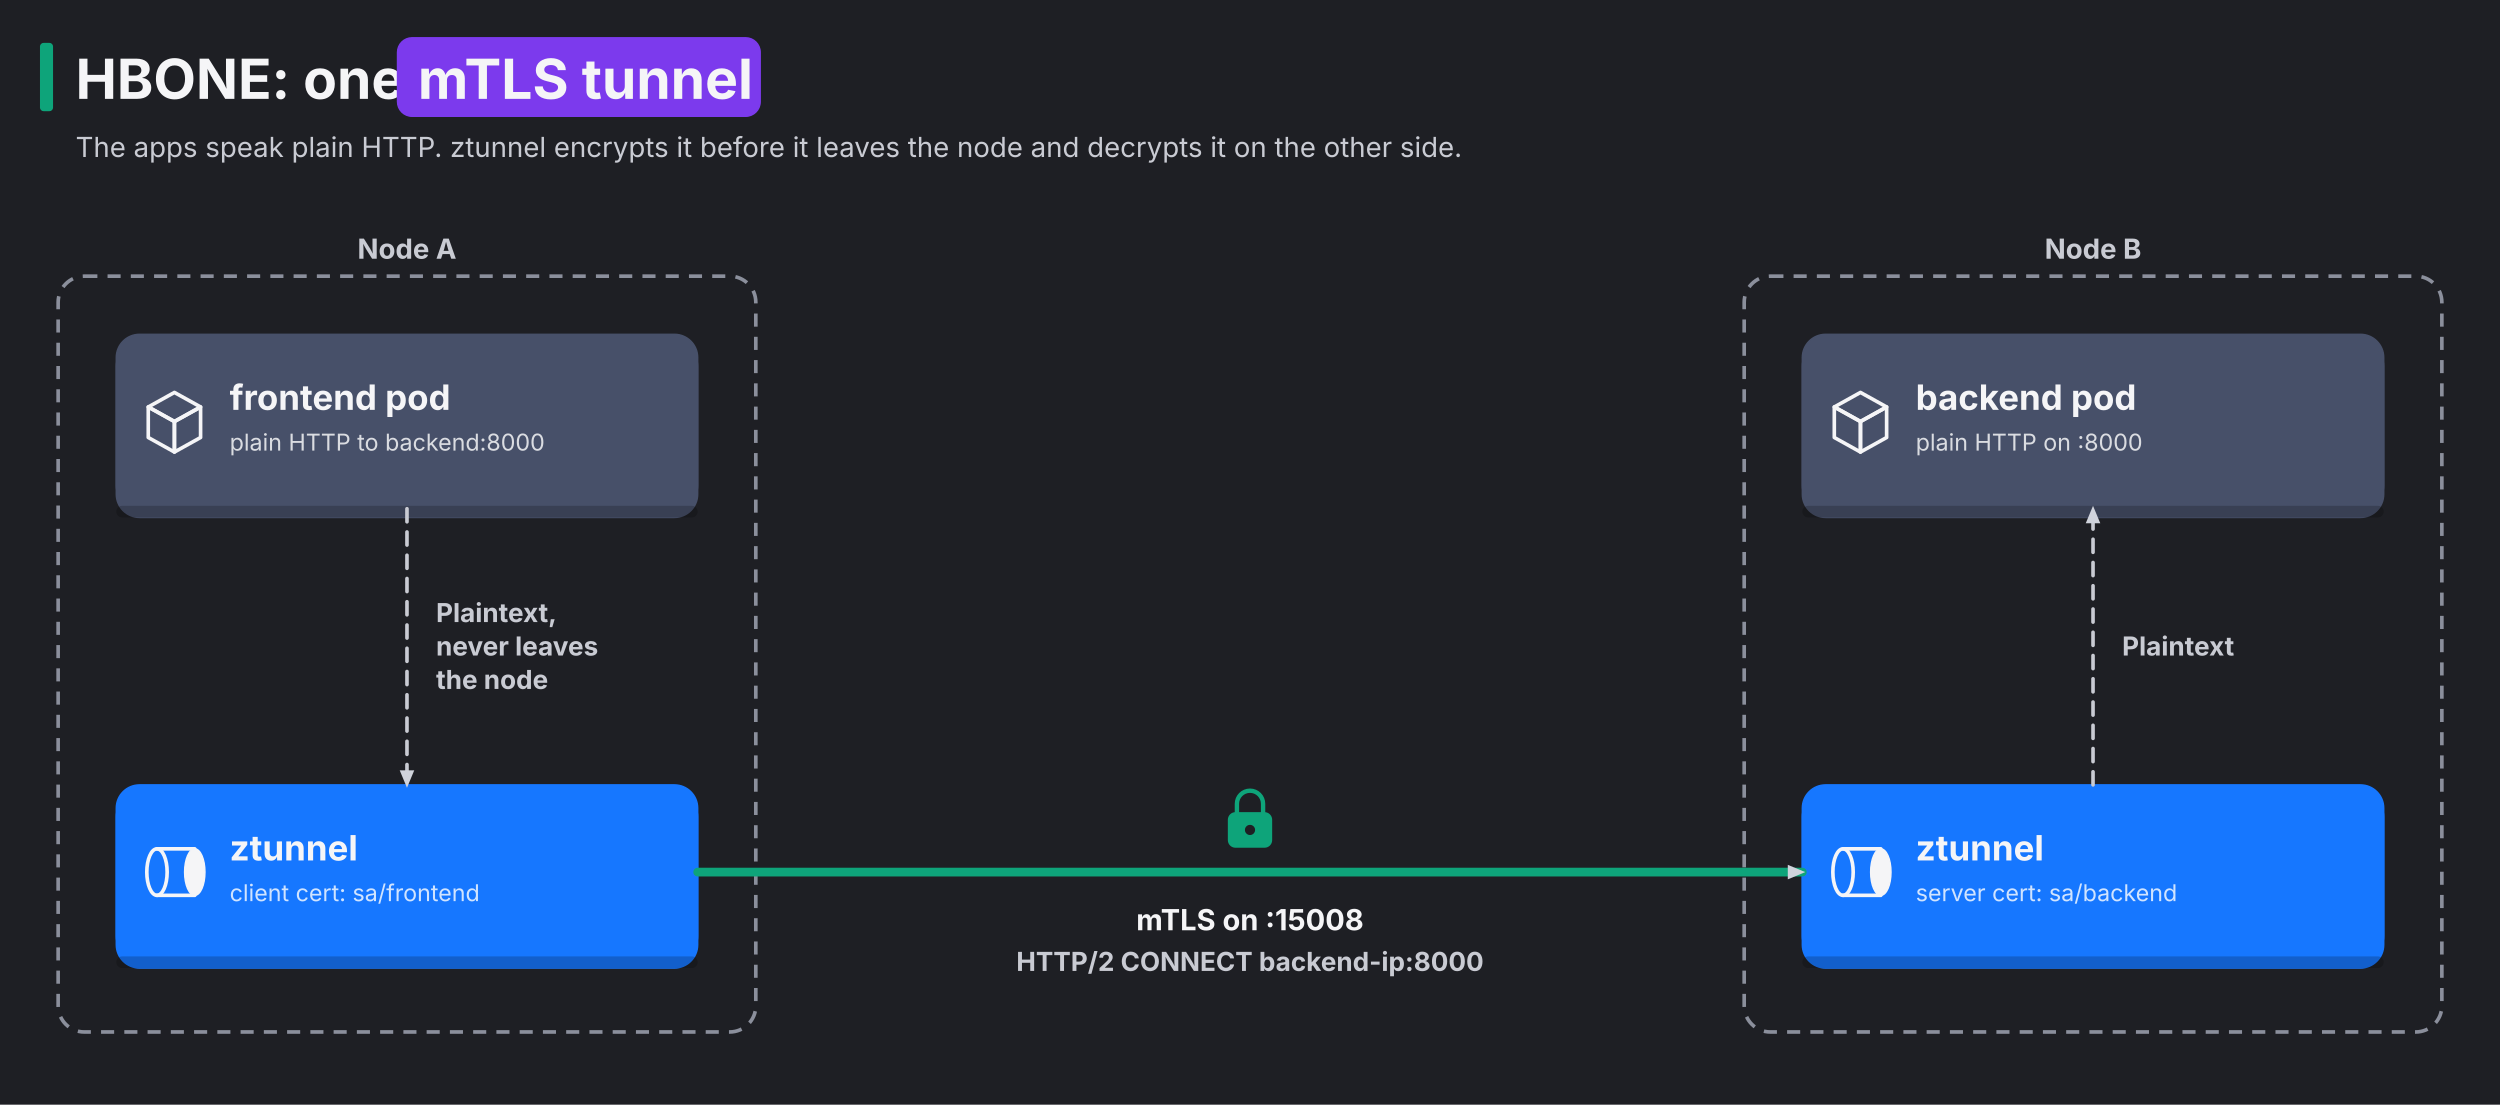
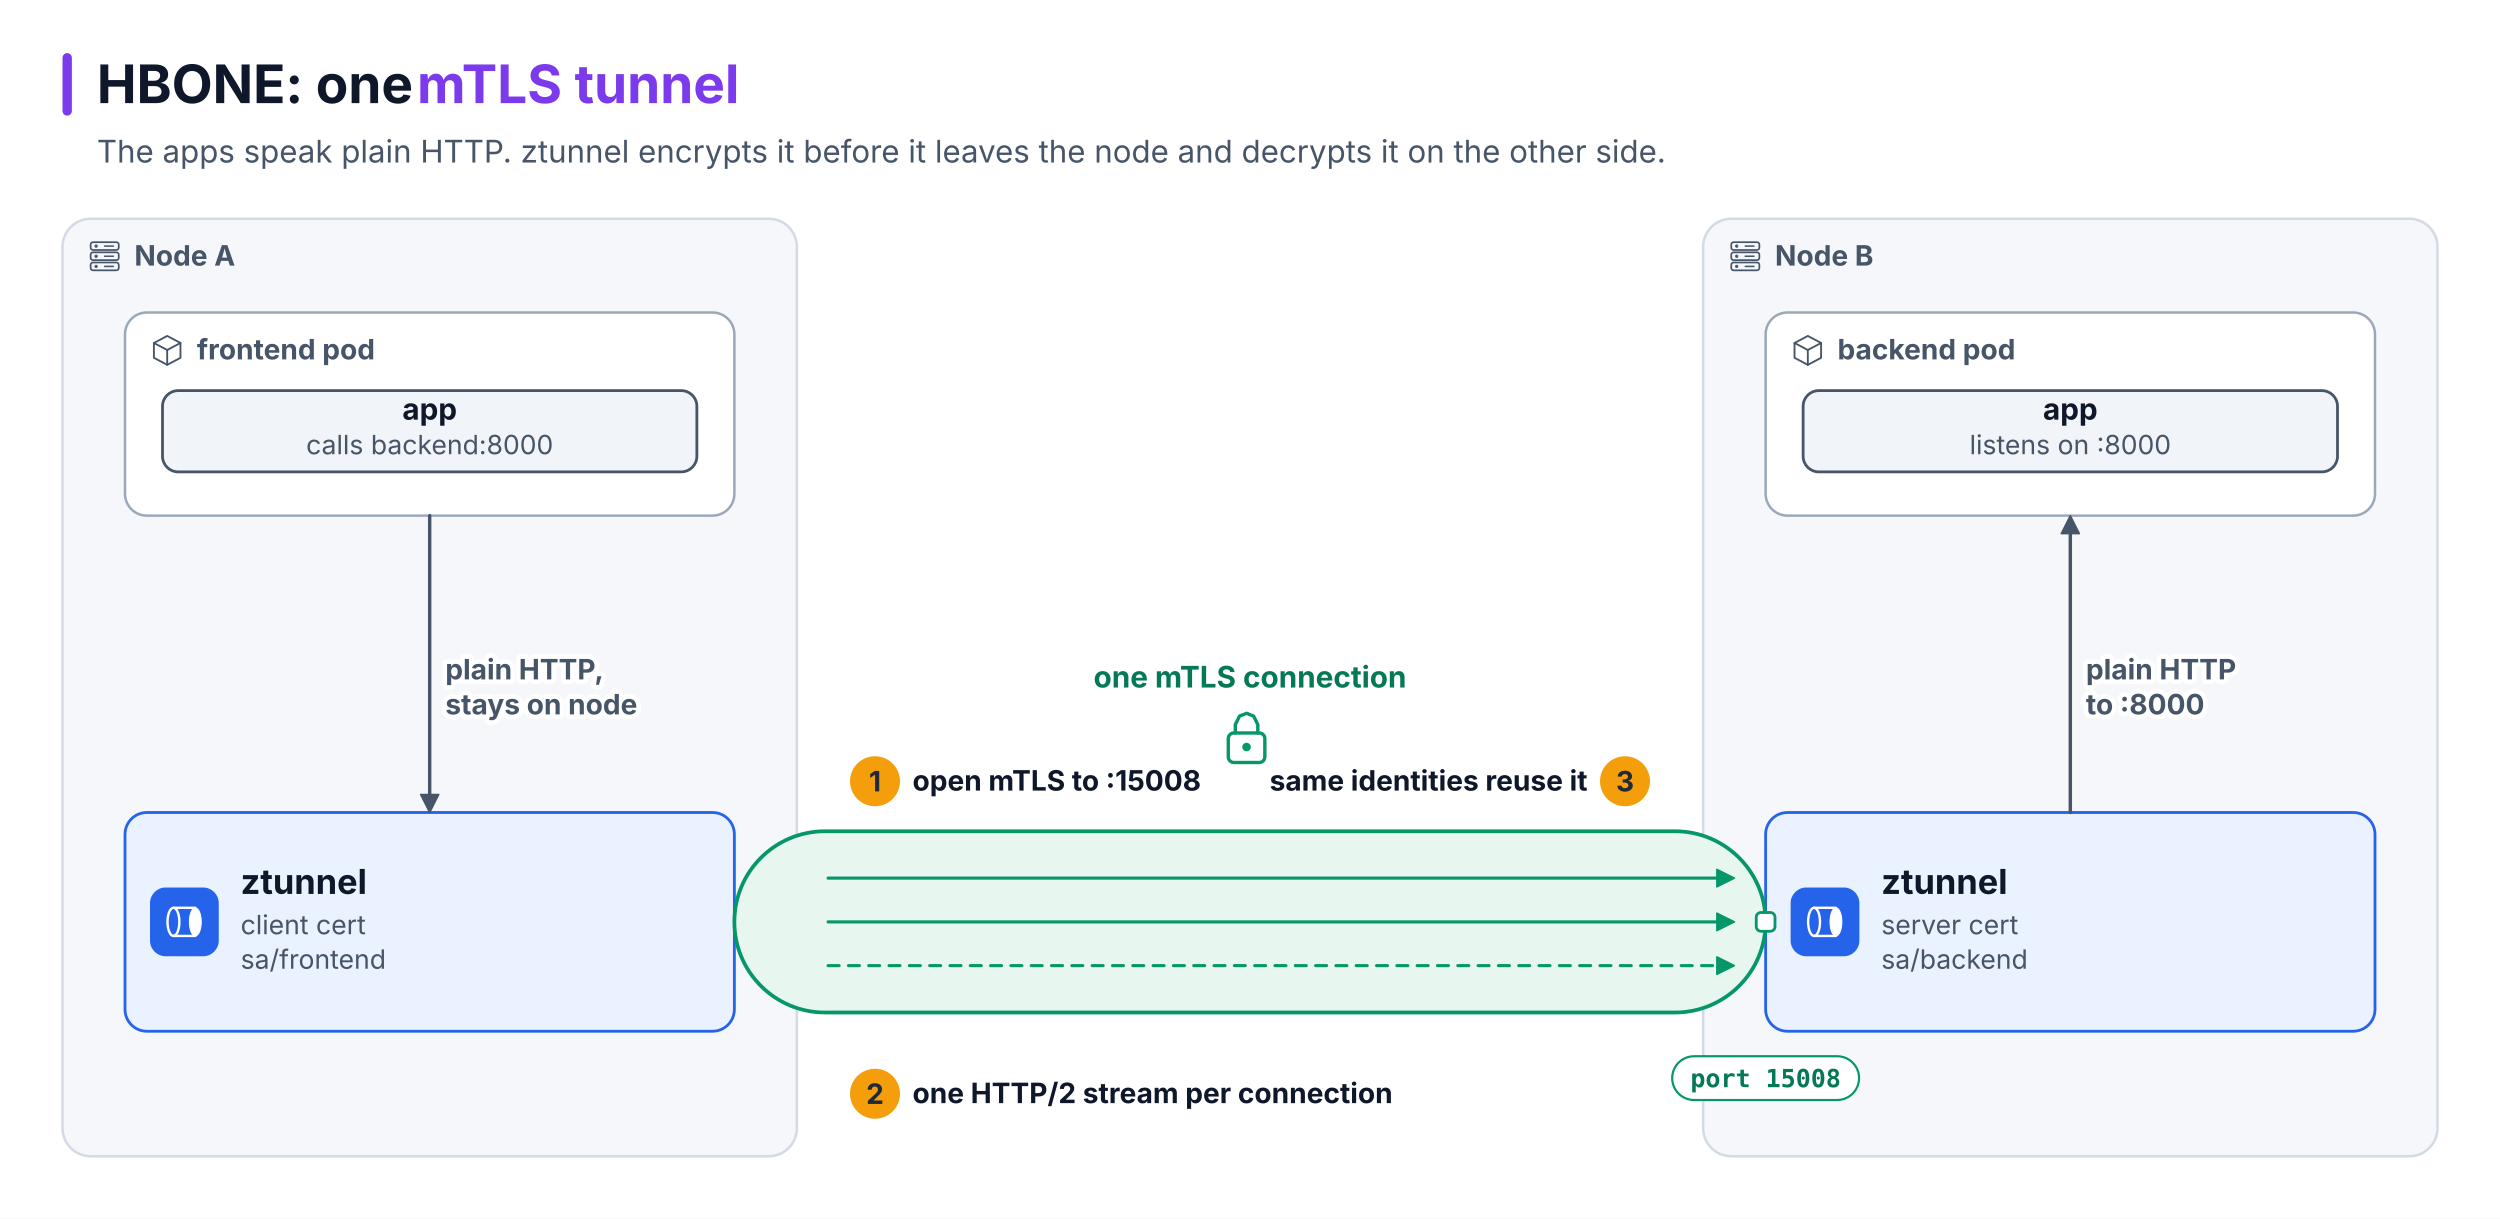
- <svg xmlns="http://www.w3.org/2000/svg" width="1720" height="760" viewBox="0 0 1720 760" font-family="Inter, -apple-system, 'Segoe UI', Helvetica, Arial, sans-serif">
-   <rect width="1720" height="760" fill="#1e1f24" />
-   <defs>
-     <marker id="h" markerWidth="12" markerHeight="10" refX="10" refY="5" orient="auto" markerUnits="userSpaceOnUse">
-       <path d="M0,0 L12,5 L0,10 z" fill="#d0d3dc" />
-     </marker>
-   </defs>
-   <rect x="28.0" y="30.0" width="8.0" height="46.0" rx="2" fill="#0ea47a" stroke="#0ea47a" stroke-width="1" />
-   <text x="52.0" y="68.0" font-size="38" fill="#f5f5f7" font-weight="700" text-anchor="start">HBONE: one</text>
-   <rect x="273.5" y="26.0" width="249.5" height="54.0" rx="10" fill="#7c3aed" stroke="#7c3aed" stroke-width="1" />
-   <text x="287.5" y="68.0" font-size="38" fill="#f5f5f7" font-weight="700" text-anchor="start">mTLS tunnel</text>
-   <text x="52.0" y="108.0" font-size="19" fill="#c9cbd3" text-anchor="start">The apps speak plain HTTP. ztunnel encrypts it before it leaves the node and decrypts it on the other side.</text>
-   <rect x="40.0" y="190.0" width="480.0" height="520.0" rx="18" fill="#00000000" stroke="#8b8f9c" stroke-width="2.5" stroke-dasharray="9 7" />
-   <text x="280.0" y="178.0" font-size="19" fill="#c9cbd3" font-weight="700" text-anchor="middle">Node A</text>
-   <rect x="80.0" y="236.0" width="400.0" height="120.0" rx="16" fill="#475069" stroke="#475069" stroke-width="1" />
-   <rect x="80.0" y="230.0" width="400.0" height="120.0" rx="16" fill="#475069" stroke="#475069" stroke-width="1" />
-   <rect x="80.0" y="348.0" width="400.0" height="8.0" rx="4" fill="#00000033" stroke="#00000033" stroke-width="0" />
-   <polygon points="120.0,270.0 138.0,280.0 120.0,290.0 102.0,280.0" fill="none" stroke="#f5f5f7" stroke-width="2.5" stroke-linejoin="round" />
-   <polygon points="102.0,280.0 120.0,290.0 120.0,311.0 102.0,301.0" fill="none" stroke="#f5f5f7" stroke-width="2.5" stroke-linejoin="round" />
-   <polygon points="138.0,280.0 120.0,290.0 120.0,311.0 138.0,301.0" fill="none" stroke="#f5f5f7" stroke-width="2.5" stroke-linejoin="round" />
-   <text x="158.0" y="282.0" font-size="24" fill="#f5f5f7" font-weight="700" text-anchor="start">frontend pod</text>
-   <text x="158.0" y="310.0" font-size="16" fill="#ffffffcc" text-anchor="start">plain HTTP to backend:8000</text>
-   <rect x="80.0" y="546.0" width="400.0" height="120.0" rx="16" fill="#1677ff" stroke="#1677ff" stroke-width="1" />
-   <rect x="80.0" y="540.0" width="400.0" height="120.0" rx="16" fill="#1677ff" stroke="#1677ff" stroke-width="1" />
-   <rect x="80.0" y="658.0" width="400.0" height="8.0" rx="4" fill="#00000033" stroke="#00000033" stroke-width="0" />
-   <ellipse cx="108.0" cy="600.0" rx="7" ry="16" fill="none" stroke="#f5f5f7" stroke-width="2.5" />
-   <polyline points="108.0,584.0 134.0,584.0" fill="none" stroke="#f5f5f7" stroke-width="2.5" stroke-linecap="round" stroke-linejoin="round" />
-   <polyline points="108.0,616.0 134.0,616.0" fill="none" stroke="#f5f5f7" stroke-width="2.5" stroke-linecap="round" stroke-linejoin="round" />
-   <ellipse cx="134.0" cy="600.0" rx="7" ry="16" fill="#f5f5f7" stroke="#f5f5f7" stroke-width="1" />
-   <text x="158.0" y="592.0" font-size="24" fill="#f5f5f7" font-weight="700" text-anchor="start">ztunnel</text>
-   <text x="158.0" y="620.0" font-size="16" fill="#ffffffcc" text-anchor="start">client cert: sa/frontend</text>
-   <polyline points="280.0,350.0 280.0,540.0" fill="none" stroke="#c9cbd3" stroke-width="2.5" stroke-linecap="round" stroke-linejoin="round" stroke-dasharray="9 7" marker-end="url(#h)" />
-   <text x="300.0" y="428.0" font-size="18" fill="#c9cbd3" font-weight="700" text-anchor="start">Plaintext,</text>
-   <text x="300.0" y="451.0" font-size="18" fill="#c9cbd3" font-weight="700" text-anchor="start">never leaves</text>
-   <text x="300.0" y="474.0" font-size="18" fill="#c9cbd3" font-weight="700" text-anchor="start">the node</text>
-   <rect x="1200.0" y="190.0" width="480.0" height="520.0" rx="18" fill="#00000000" stroke="#8b8f9c" stroke-width="2.5" stroke-dasharray="9 7" />
-   <text x="1440.0" y="178.0" font-size="19" fill="#c9cbd3" font-weight="700" text-anchor="middle">Node B</text>
-   <rect x="1240.0" y="236.0" width="400.0" height="120.0" rx="16" fill="#475069" stroke="#475069" stroke-width="1" />
-   <rect x="1240.0" y="230.0" width="400.0" height="120.0" rx="16" fill="#475069" stroke="#475069" stroke-width="1" />
-   <rect x="1240.0" y="348.0" width="400.0" height="8.0" rx="4" fill="#00000033" stroke="#00000033" stroke-width="0" />
-   <polygon points="1280.0,270.0 1298.0,280.0 1280.0,290.0 1262.0,280.0" fill="none" stroke="#f5f5f7" stroke-width="2.5" stroke-linejoin="round" />
-   <polygon points="1262.0,280.0 1280.0,290.0 1280.0,311.0 1262.0,301.0" fill="none" stroke="#f5f5f7" stroke-width="2.5" stroke-linejoin="round" />
-   <polygon points="1298.0,280.0 1280.0,290.0 1280.0,311.0 1298.0,301.0" fill="none" stroke="#f5f5f7" stroke-width="2.5" stroke-linejoin="round" />
-   <text x="1318.0" y="282.0" font-size="24" fill="#f5f5f7" font-weight="700" text-anchor="start">backend pod</text>
-   <text x="1318.0" y="310.0" font-size="16" fill="#ffffffcc" text-anchor="start">plain HTTP on :8000</text>
-   <rect x="1240.0" y="546.0" width="400.0" height="120.0" rx="16" fill="#1677ff" stroke="#1677ff" stroke-width="1" />
-   <rect x="1240.0" y="540.0" width="400.0" height="120.0" rx="16" fill="#1677ff" stroke="#1677ff" stroke-width="1" />
-   <rect x="1240.0" y="658.0" width="400.0" height="8.0" rx="4" fill="#00000033" stroke="#00000033" stroke-width="0" />
-   <ellipse cx="1268.0" cy="600.0" rx="7" ry="16" fill="none" stroke="#f5f5f7" stroke-width="2.5" />
-   <polyline points="1268.0,584.0 1294.0,584.0" fill="none" stroke="#f5f5f7" stroke-width="2.5" stroke-linecap="round" stroke-linejoin="round" />
-   <polyline points="1268.0,616.0 1294.0,616.0" fill="none" stroke="#f5f5f7" stroke-width="2.5" stroke-linecap="round" stroke-linejoin="round" />
-   <ellipse cx="1294.0" cy="600.0" rx="7" ry="16" fill="#f5f5f7" stroke="#f5f5f7" stroke-width="1" />
-   <text x="1318.0" y="592.0" font-size="24" fill="#f5f5f7" font-weight="700" text-anchor="start">ztunnel</text>
-   <text x="1318.0" y="620.0" font-size="16" fill="#ffffffcc" text-anchor="start">server cert: sa/backend</text>
-   <polyline points="1440.0,540.0 1440.0,350.0" fill="none" stroke="#c9cbd3" stroke-width="2.5" stroke-linecap="round" stroke-linejoin="round" stroke-dasharray="9 7" marker-end="url(#h)" />
-   <text x="1460.0" y="451.0" font-size="18" fill="#c9cbd3" font-weight="700" text-anchor="start">Plaintext</text>
-   <polyline points="480.0,600.0 1240.0,600.0" fill="none" stroke="#0ea47a" stroke-width="6" stroke-linecap="round" stroke-linejoin="round" marker-end="url(#h)" />
-   <rect x="846.0" y="560.0" width="28.0" height="22.0" rx="4" fill="#0ea47a" stroke="#0ea47a" stroke-width="2.5" />
-   <rect x="851.0" y="544.0" width="18.0" height="24.0" rx="9" fill="none" stroke="#0ea47a" stroke-width="3" />
-   <ellipse cx="860.0" cy="571.0" rx="3" ry="3" fill="#1e1f24" stroke="#1e1f24" stroke-width="1" />
-   <text x="860.0" y="640.0" font-size="20" fill="#f5f5f7" font-weight="700" text-anchor="middle">mTLS on :15008</text>
-   <text x="860.0" y="668.0" font-size="18" fill="#c9cbd3" font-weight="700" text-anchor="middle">HTTP/2 CONNECT backend-ip:8000</text>
+ <svg xmlns="http://www.w3.org/2000/svg" width="1600" height="780" viewBox="0 0 1600 780" font-family="Inter, -apple-system, 'Segoe UI', Helvetica, Arial, sans-serif">
+   <rect width="1600" height="780" fill="#ffffff" />
+   <rect x="40.0" y="34.0" width="6.0" height="40.0" rx="3.0" fill="#7c3aed" stroke="none" />
+   <text x="62.0" y="66.0" font-size="34.0" fill="#0f172a" font-weight="700" text-anchor="start">HBONE: one</text>
+   <text x="266.9" y="66.0" font-size="34.0" fill="#7c3aed" font-weight="700" text-anchor="start">mTLS tunnel</text>
+   <text x="62.0" y="104.0" font-size="20.0" fill="#475569" text-anchor="start">The apps speak plain HTTP. ztunnel encrypts it before it leaves the node and decrypts it on the other side.</text>
+   <rect x="40.0" y="140.0" width="470.0" height="600.0" rx="18.0" fill="#f5f7fa" stroke="#d3dae4" stroke-width="1.6" />
+   <rect x="58.0" y="155.0" width="18.0" height="5.0" rx="1.5" fill="none" stroke="#475569" stroke-width="1.1" />
+   <ellipse cx="61.5" cy="157.5" rx="0.8" ry="0.8" fill="#475569" stroke="#475569" stroke-width="0.50" />
+   <polyline points="67.0,157.5 72.5,157.5" fill="none" stroke="#475569" stroke-width="1.00" stroke-linecap="round" stroke-linejoin="round" />
+   <rect x="58.0" y="161.5" width="18.0" height="5.0" rx="1.5" fill="none" stroke="#475569" stroke-width="1.1" />
+   <ellipse cx="61.5" cy="164.0" rx="0.8" ry="0.8" fill="#475569" stroke="#475569" stroke-width="0.50" />
+   <polyline points="67.0,164.0 72.5,164.0" fill="none" stroke="#475569" stroke-width="1.00" stroke-linecap="round" stroke-linejoin="round" />
+   <rect x="58.0" y="168.0" width="18.0" height="5.0" rx="1.5" fill="none" stroke="#475569" stroke-width="1.1" />
+   <ellipse cx="61.5" cy="170.5" rx="0.8" ry="0.8" fill="#475569" stroke="#475569" stroke-width="0.50" />
+   <polyline points="67.0,170.5 72.5,170.5" fill="none" stroke="#475569" stroke-width="1.00" stroke-linecap="round" stroke-linejoin="round" />
+   <text x="86.0" y="170.0" font-size="18.0" fill="#475569" font-weight="700" text-anchor="start">Node A</text>
+   <rect x="1090.0" y="140.0" width="470.0" height="600.0" rx="18.0" fill="#f5f7fa" stroke="#d3dae4" stroke-width="1.6" />
+   <rect x="1108.0" y="155.0" width="18.0" height="5.0" rx="1.5" fill="none" stroke="#475569" stroke-width="1.1" />
+   <ellipse cx="1111.5" cy="157.5" rx="0.8" ry="0.8" fill="#475569" stroke="#475569" stroke-width="0.50" />
+   <polyline points="1117.0,157.5 1122.5,157.5" fill="none" stroke="#475569" stroke-width="1.00" stroke-linecap="round" stroke-linejoin="round" />
+   <rect x="1108.0" y="161.5" width="18.0" height="5.0" rx="1.5" fill="none" stroke="#475569" stroke-width="1.1" />
+   <ellipse cx="1111.5" cy="164.0" rx="0.8" ry="0.8" fill="#475569" stroke="#475569" stroke-width="0.50" />
+   <polyline points="1117.0,164.0 1122.5,164.0" fill="none" stroke="#475569" stroke-width="1.00" stroke-linecap="round" stroke-linejoin="round" />
+   <rect x="1108.0" y="168.0" width="18.0" height="5.0" rx="1.5" fill="none" stroke="#475569" stroke-width="1.1" />
+   <ellipse cx="1111.5" cy="170.5" rx="0.8" ry="0.8" fill="#475569" stroke="#475569" stroke-width="0.50" />
+   <polyline points="1117.0,170.5 1122.5,170.5" fill="none" stroke="#475569" stroke-width="1.00" stroke-linecap="round" stroke-linejoin="round" />
+   <text x="1136.0" y="170.0" font-size="18.0" fill="#475569" font-weight="700" text-anchor="start">Node B</text>
+   <rect x="80.0" y="200.0" width="390.0" height="130.0" rx="14.0" fill="#ffffff" stroke="#9aa8ba" stroke-width="1.6" />
+   <polygon points="107.0,215.0 115.5,219.5 115.5,229.0 107.0,233.5 98.5,229.0 98.5,219.5" fill="none" stroke="#475569" stroke-width="1.20" stroke-linejoin="round" />
+   <polyline points="98.5,219.5 107.0,224.0 115.5,219.5" fill="none" stroke="#475569" stroke-width="1.20" stroke-linecap="round" stroke-linejoin="round" />
+   <polyline points="107.0,224.0 107.0,233.5" fill="none" stroke="#475569" stroke-width="1.20" stroke-linecap="round" stroke-linejoin="round" />
+   <text x="126.0" y="230.0" font-size="18.0" fill="#475569" font-weight="700" text-anchor="start">frontend pod</text>
+   <rect x="104.0" y="250.0" width="342.0" height="52.0" rx="10.0" fill="#f1f4f8" stroke="#475569" stroke-width="1.8" />
+   <text x="275.0" y="268.6" font-size="19.0" fill="#0f172a" font-weight="700" text-anchor="middle">app</text>
+   <text x="275.0" y="290.7" font-size="17.0" fill="#475569" text-anchor="middle">calls backend:8000</text>
+   <rect x="80.0" y="520.0" width="390.0" height="140.0" rx="14.0" fill="#eaf1ff" stroke="#2563eb" stroke-width="1.8" />
+   <rect x="96.0" y="568.0" width="44.0" height="44.0" rx="10.0" fill="#2563eb" stroke="none" />
+   <ellipse cx="111.0" cy="590.0" rx="3.8" ry="9.0" fill="none" stroke="#ffffff" stroke-width="1.54" />
+   <polyline points="111.0,581.0 125.0,581.0" fill="none" stroke="#ffffff" stroke-width="1.54" stroke-linecap="round" stroke-linejoin="round" />
+   <polyline points="111.0,599.0 125.0,599.0" fill="none" stroke="#ffffff" stroke-width="1.54" stroke-linecap="round" stroke-linejoin="round" />
+   <ellipse cx="125.0" cy="590.0" rx="3.8" ry="9.0" fill="#ffffff" stroke="#ffffff" stroke-width="0.64" />
+   <text x="154.0" y="572.1" font-size="22.0" fill="#0f172a" font-weight="700" text-anchor="start">ztunnel</text>
+   <text x="154.0" y="597.9" font-size="17.0" fill="#475569" text-anchor="start">client cert</text>
+   <text x="154.0" y="620.0" font-size="17.0" fill="#475569" text-anchor="start">sa/frontend</text>
+   <rect x="1130.0" y="200.0" width="390.0" height="130.0" rx="14.0" fill="#ffffff" stroke="#9aa8ba" stroke-width="1.6" />
+   <polygon points="1157.0,215.0 1165.5,219.5 1165.5,229.0 1157.0,233.5 1148.5,229.0 1148.5,219.5" fill="none" stroke="#475569" stroke-width="1.20" stroke-linejoin="round" />
+   <polyline points="1148.5,219.5 1157.0,224.0 1165.5,219.5" fill="none" stroke="#475569" stroke-width="1.20" stroke-linecap="round" stroke-linejoin="round" />
+   <polyline points="1157.0,224.0 1157.0,233.5" fill="none" stroke="#475569" stroke-width="1.20" stroke-linecap="round" stroke-linejoin="round" />
+   <text x="1176.0" y="230.0" font-size="18.0" fill="#475569" font-weight="700" text-anchor="start">backend pod</text>
+   <rect x="1154.0" y="250.0" width="342.0" height="52.0" rx="10.0" fill="#f1f4f8" stroke="#475569" stroke-width="1.8" />
+   <text x="1325.0" y="268.6" font-size="19.0" fill="#0f172a" font-weight="700" text-anchor="middle">app</text>
+   <text x="1325.0" y="290.7" font-size="17.0" fill="#475569" text-anchor="middle">listens on :8000</text>
+   <rect x="1130.0" y="520.0" width="390.0" height="140.0" rx="14.0" fill="#eaf1ff" stroke="#2563eb" stroke-width="1.8" />
+   <rect x="1146.0" y="568.0" width="44.0" height="44.0" rx="10.0" fill="#2563eb" stroke="none" />
+   <ellipse cx="1161.0" cy="590.0" rx="3.8" ry="9.0" fill="none" stroke="#ffffff" stroke-width="1.54" />
+   <polyline points="1161.0,581.0 1175.0,581.0" fill="none" stroke="#ffffff" stroke-width="1.54" stroke-linecap="round" stroke-linejoin="round" />
+   <polyline points="1161.0,599.0 1175.0,599.0" fill="none" stroke="#ffffff" stroke-width="1.54" stroke-linecap="round" stroke-linejoin="round" />
+   <ellipse cx="1175.0" cy="590.0" rx="3.8" ry="9.0" fill="#ffffff" stroke="#ffffff" stroke-width="0.64" />
+   <text x="1204.0" y="572.1" font-size="22.0" fill="#0f172a" font-weight="700" text-anchor="start">ztunnel</text>
+   <text x="1204.0" y="597.9" font-size="17.0" fill="#475569" text-anchor="start">server cert</text>
+   <text x="1204.0" y="620.0" font-size="17.0" fill="#475569" text-anchor="start">sa/backend</text>
+   <polyline points="275.0,330.0 275.0,510.5" fill="none" stroke="#475569" stroke-width="2.20" stroke-linecap="round" stroke-linejoin="round" />
+   <polygon points="275.0,520.0 269.2,508.5 280.8,508.5" fill="#475569" stroke="#475569" stroke-width="1" stroke-linejoin="round" />
+   <text x="285.0" y="434.8" font-size="18.0" fill="#475569" font-weight="700" stroke="#ffffff" stroke-width="6" stroke-linejoin="round" paint-order="stroke" text-anchor="start">plain HTTP,</text>
+   <text x="285.0" y="457.2" font-size="18.0" fill="#475569" font-weight="700" stroke="#ffffff" stroke-width="6" stroke-linejoin="round" paint-order="stroke" text-anchor="start">stays on node</text>
+   <polyline points="1325.0,520.0 1325.0,339.5" fill="none" stroke="#475569" stroke-width="2.20" stroke-linecap="round" stroke-linejoin="round" />
+   <polygon points="1325.0,330.0 1330.8,341.5 1319.2,341.5" fill="#475569" stroke="#475569" stroke-width="1" stroke-linejoin="round" />
+   <text x="1335.0" y="434.8" font-size="18.0" fill="#475569" font-weight="700" stroke="#ffffff" stroke-width="6" stroke-linejoin="round" paint-order="stroke" text-anchor="start">plain HTTP</text>
+   <text x="1335.0" y="457.2" font-size="18.0" fill="#475569" font-weight="700" stroke="#ffffff" stroke-width="6" stroke-linejoin="round" paint-order="stroke" text-anchor="start">to :8000</text>
+   <rect x="470.0" y="532.0" width="660.0" height="116.0" rx="58.0" fill="#e7f7f0" stroke="#059669" stroke-width="2.4" />
+   <rect x="786.1" y="469.1" width="23.4" height="18.9" rx="3.6" fill="none" stroke="#059669" stroke-width="2.16" />
+   <polyline points="790.6,469.1 790.6,463.7 793.3,458.3 797.8,456.5 802.3,458.3 805.0,463.7 805.0,469.1" fill="none" stroke="#059669" stroke-width="2.16" stroke-linecap="round" stroke-linejoin="round" />
+   <ellipse cx="797.8" cy="478.1" rx="2.3" ry="2.3" fill="#059669" stroke="#059669" stroke-width="0.90" />
+   <text x="800.0" y="440.0" font-size="19.0" fill="#047857" font-weight="700" text-anchor="middle">one mTLS connection</text>
+   <polyline points="530.0,562.0 1100.8,562.0" fill="none" stroke="#059669" stroke-width="2.00" stroke-linecap="round" stroke-linejoin="round" />
+   <polygon points="1110.0,562.0 1098.8,567.6 1098.8,556.4" fill="#059669" stroke="#059669" stroke-width="1" stroke-linejoin="round" />
+   <polyline points="530.0,590.0 1100.8,590.0" fill="none" stroke="#059669" stroke-width="2.00" stroke-linecap="round" stroke-linejoin="round" />
+   <polygon points="1110.0,590.0 1098.8,595.6 1098.8,584.4" fill="#059669" stroke="#059669" stroke-width="1" stroke-linejoin="round" />
+   <polyline points="530.0,618.0 1100.8,618.0" fill="none" stroke="#059669" stroke-width="2.00" stroke-linecap="round" stroke-linejoin="round" stroke-dasharray="7 6" />
+   <polygon points="1110.0,618.0 1098.8,623.6 1098.8,612.4" fill="#059669" stroke="#059669" stroke-width="1" stroke-linejoin="round" />
+   <rect x="1070.2" y="676.0" width="119.6" height="28.0" rx="14.0" fill="#ffffff" stroke="#059669" stroke-width="1.4" />
+   <text x="1130.0" y="695.8" font-size="16.0" fill="#047857" font-weight="700" font-family="'SF Mono', Menlo, Consolas, monospace" text-anchor="middle">port 15008</text>
+   <rect x="1124.0" y="584.0" width="12.0" height="12.0" rx="3.0" fill="#ffffff" stroke="#059669" stroke-width="1.8" />
+   <ellipse cx="560.0" cy="500.0" rx="19.0" ry="19.0" fill="#ffffff" stroke="none" />
+   <ellipse cx="560.0" cy="500.0" rx="16.0" ry="16.0" fill="#f59e0b" stroke="none" />
+   <text x="560.0" y="506.5" font-size="18.0" fill="#1f2937" font-weight="700" text-anchor="middle">1</text>
+   <text x="584.0" y="506.0" font-size="18.0" fill="#0f172a" font-weight="700" stroke="#ffffff" stroke-width="6" stroke-linejoin="round" paint-order="stroke" text-anchor="start">open mTLS to :15008</text>
+   <ellipse cx="560.0" cy="700.0" rx="19.0" ry="19.0" fill="#ffffff" stroke="none" />
+   <ellipse cx="560.0" cy="700.0" rx="16.0" ry="16.0" fill="#f59e0b" stroke="none" />
+   <text x="560.0" y="706.5" font-size="18.0" fill="#1f2937" font-weight="700" text-anchor="middle">2</text>
+   <text x="584.0" y="706.0" font-size="18.0" fill="#0f172a" font-weight="700" stroke="#ffffff" stroke-width="6" stroke-linejoin="round" paint-order="stroke" text-anchor="start">one HTTP/2 stream per connection</text>
+   <ellipse cx="1040.0" cy="500.0" rx="19.0" ry="19.0" fill="#ffffff" stroke="none" />
+   <ellipse cx="1040.0" cy="500.0" rx="16.0" ry="16.0" fill="#f59e0b" stroke="none" />
+   <text x="1040.0" y="506.5" font-size="18.0" fill="#1f2937" font-weight="700" text-anchor="middle">3</text>
+   <text x="1016.0" y="506.0" font-size="18.0" fill="#0f172a" font-weight="700" stroke="#ffffff" stroke-width="6" stroke-linejoin="round" paint-order="stroke" text-anchor="end">same identities reuse it</text>
</svg>
